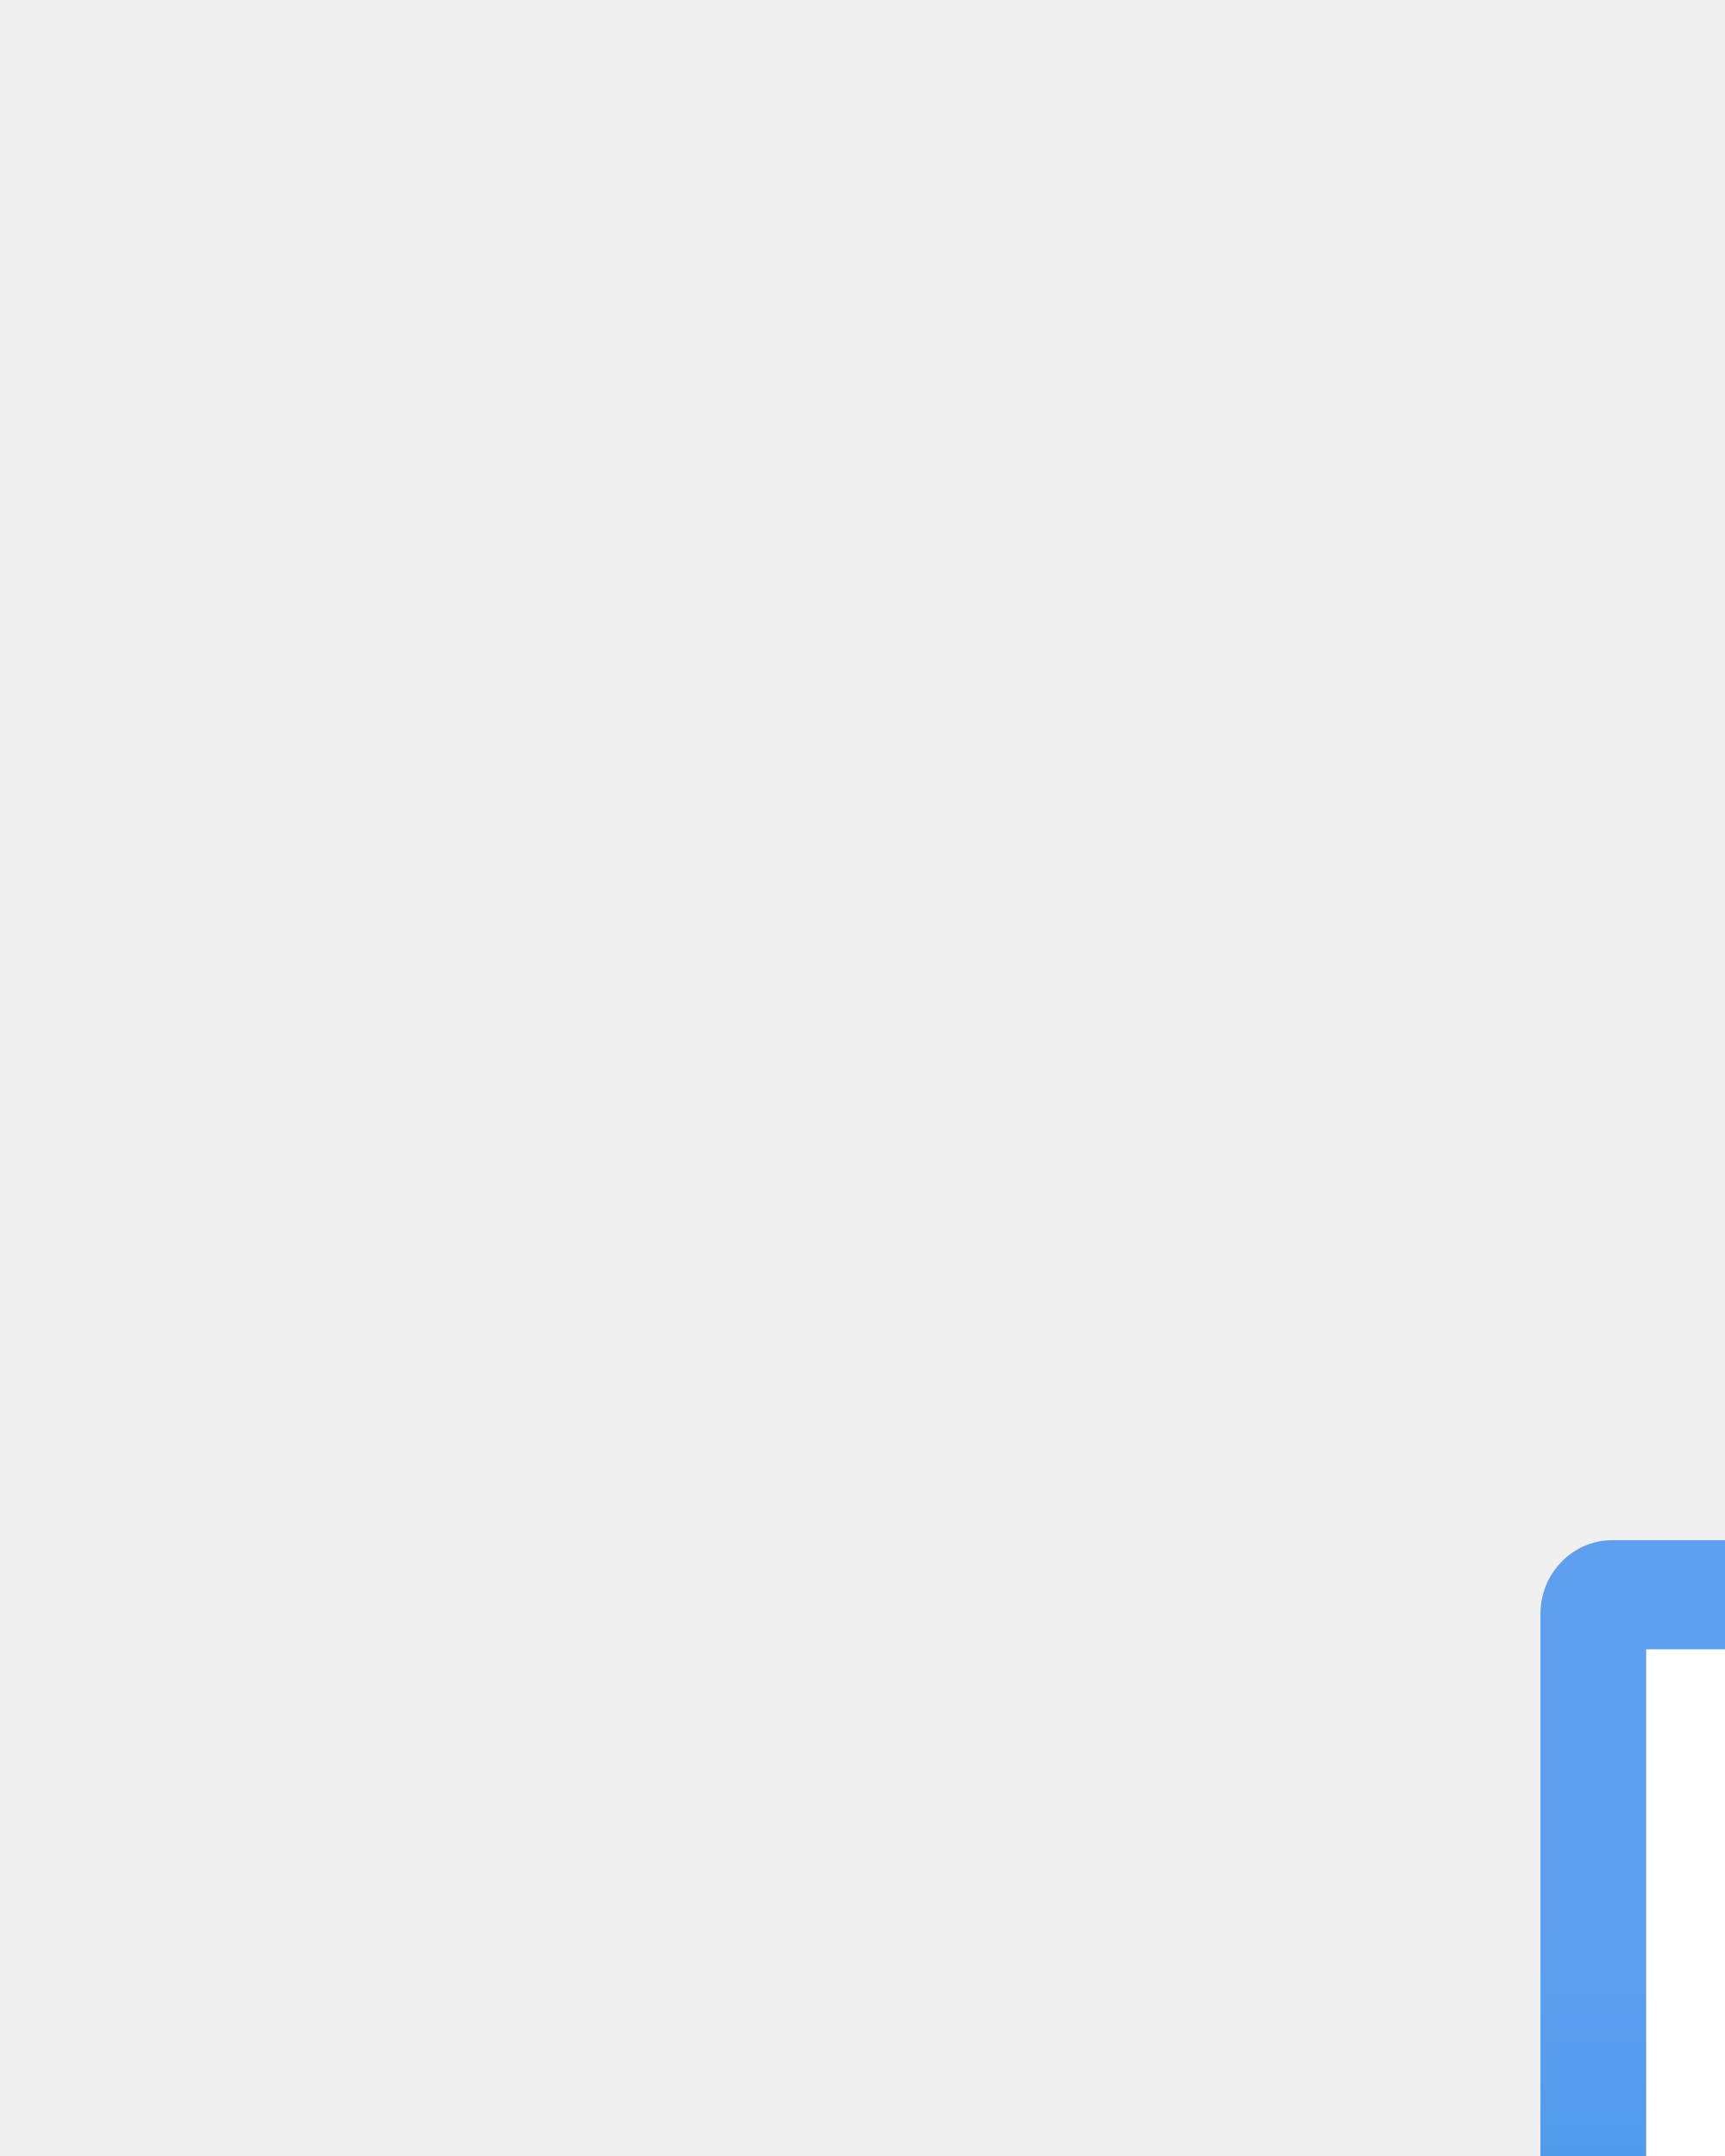
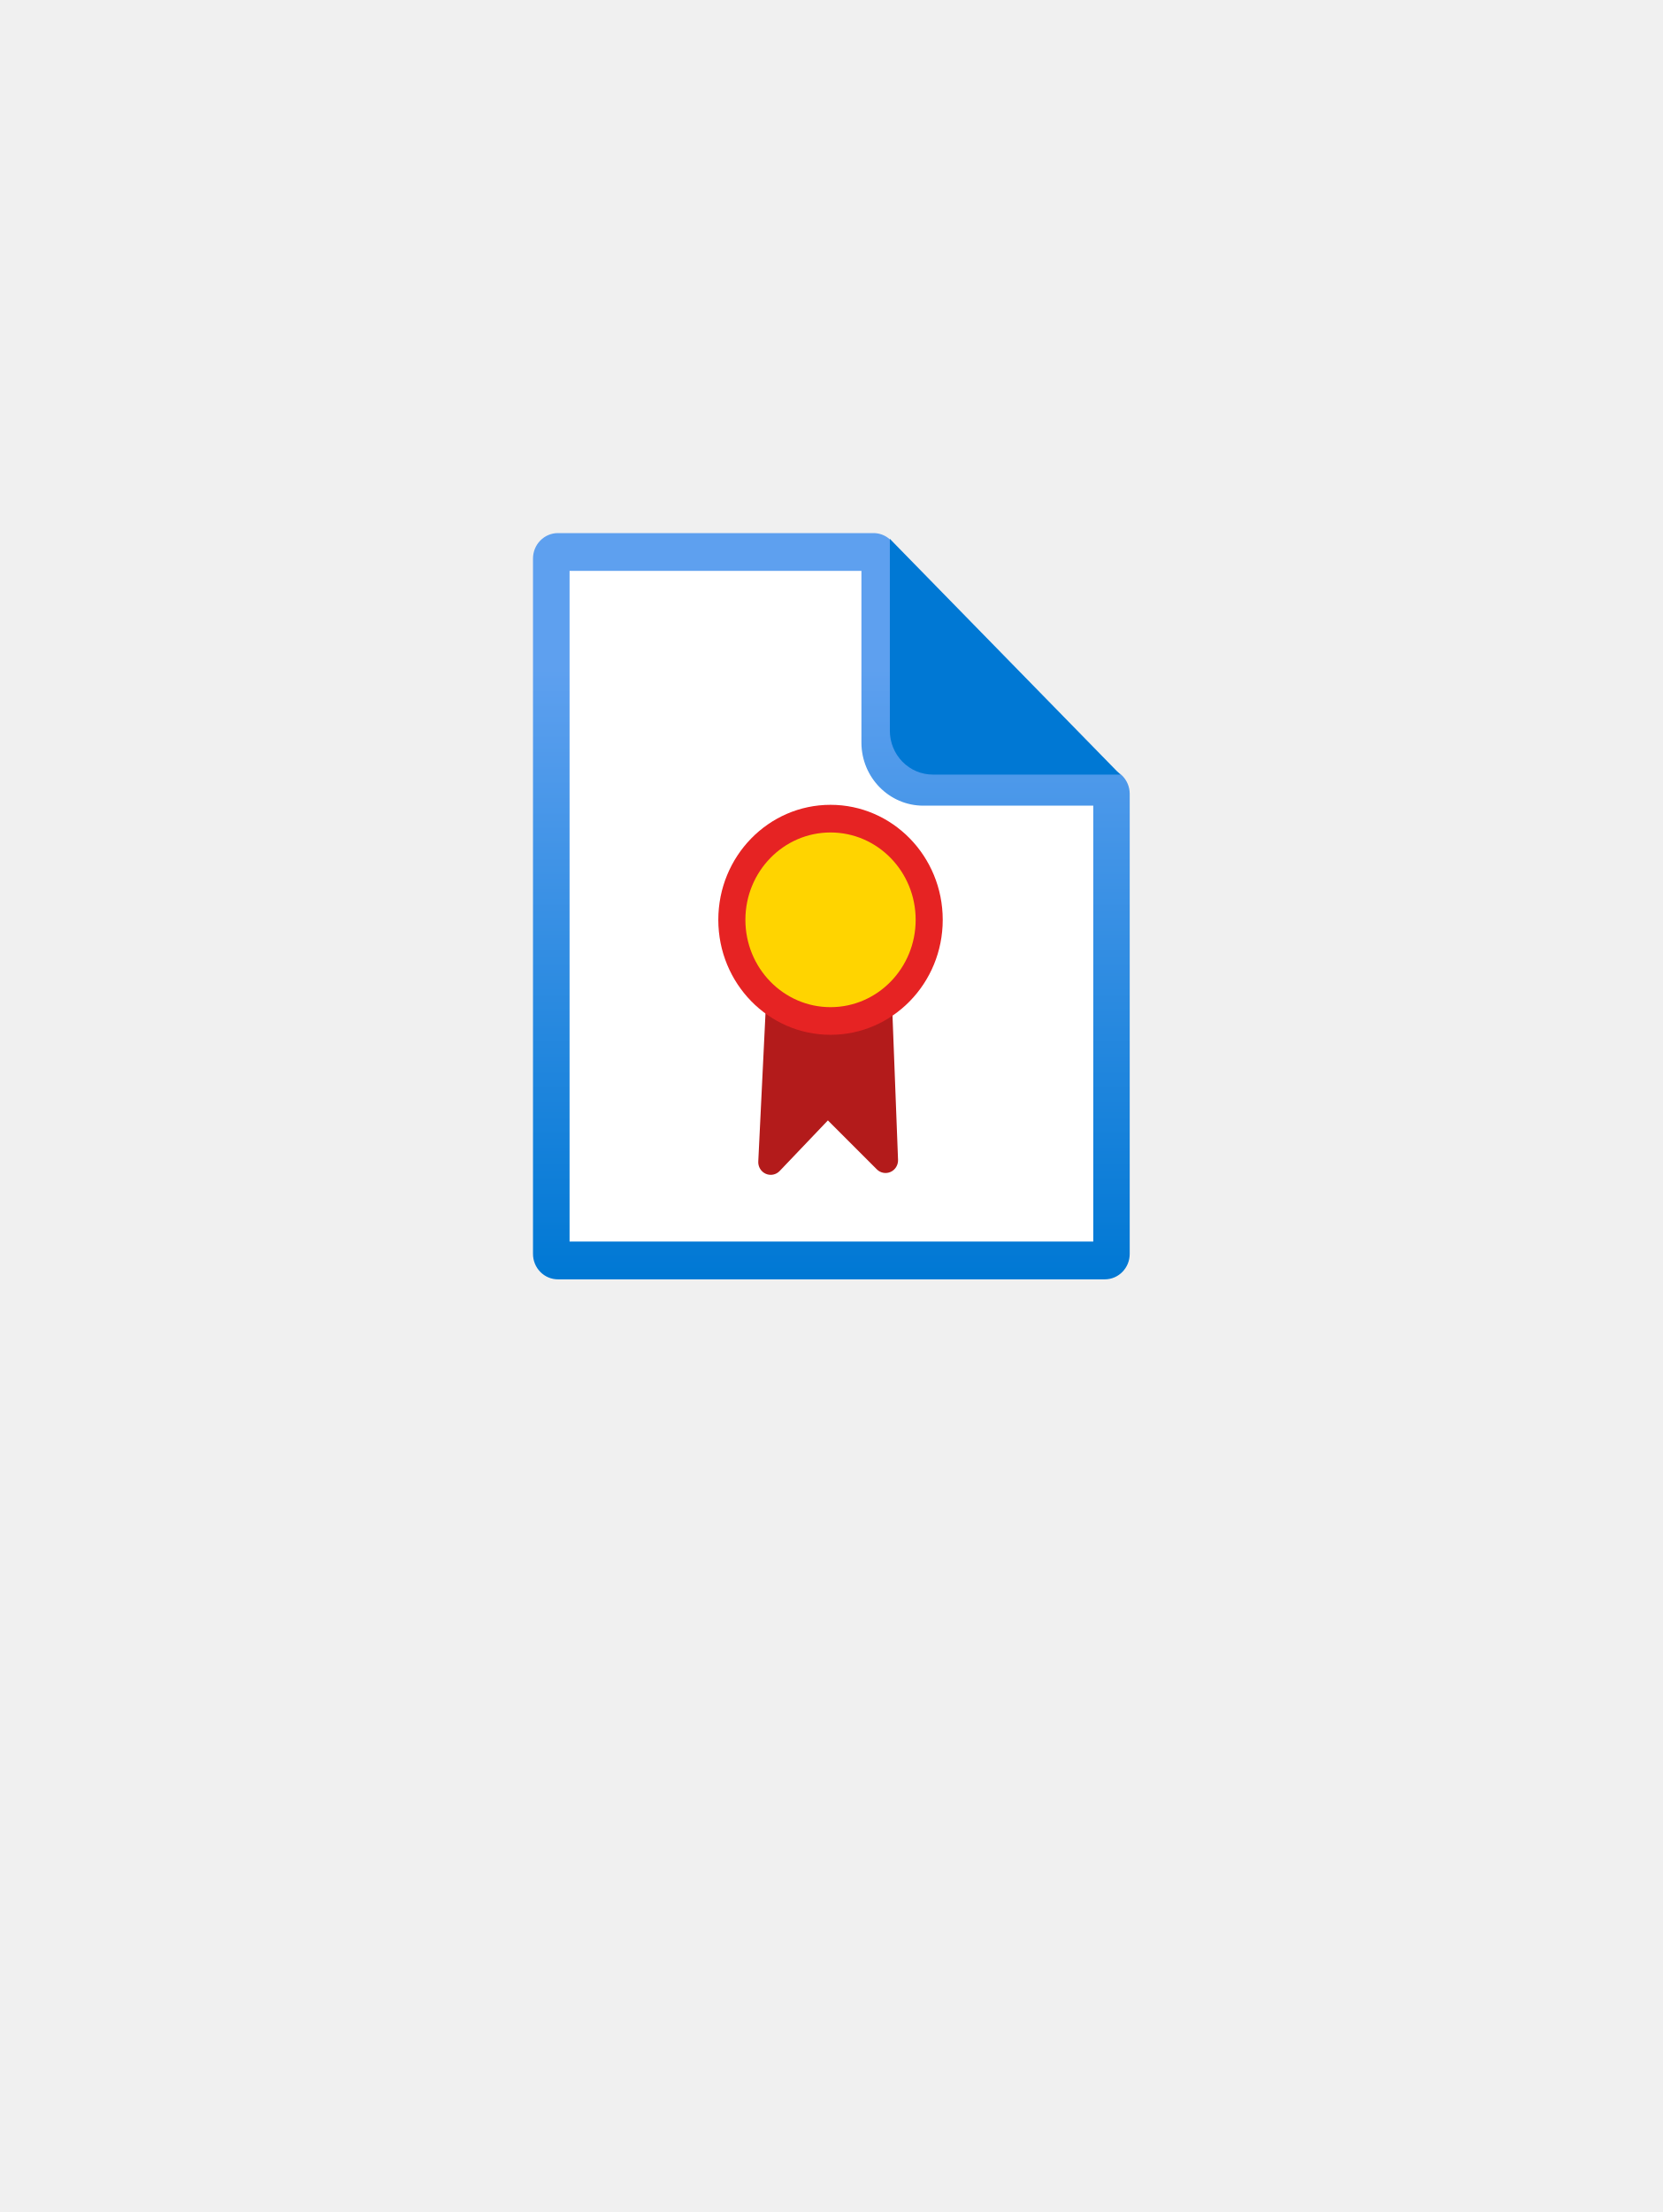
- <svg xmlns="http://www.w3.org/2000/svg" xml:space="preserve" color-interpolation-filters="sRGB" class="st7">
+ <svg xmlns="http://www.w3.org/2000/svg" viewBox="0 0 126.368 168.066" xml:space="preserve" color-interpolation-filters="sRGB" class="st7">
  <style type="text/css">
	
		.st1 {fill:#ffffff;stroke:none;stroke-linecap:butt;stroke-width:40.507}
		.st2 {fill:url(#grad0-8);stroke:none;stroke-linecap:butt;stroke-width:40.507}
		.st3 {fill:#0078d4;stroke:none;stroke-linecap:butt;stroke-width:40.507}
		.st4 {fill:#b31b1b;stroke:none;stroke-linecap:butt;stroke-width:40.507}
		.st5 {fill:#e62323;stroke:none;stroke-linecap:butt;stroke-width:40.507}
		.st6 {fill:#ffd400;stroke:none;stroke-linecap:butt;stroke-width:40.507}
		.st7 {fill:none;fill-rule:evenodd;font-size:12px;overflow:visible;stroke-linecap:square;stroke-miterlimit:3}
	
	</style>
  <defs id="Patterns_And_Gradients">
    <linearGradient id="grad0-8" x1="0" y1="0" x2="1" y2="0" gradientTransform="rotate(-90 0.5 0.5)">
      <stop offset="0" stop-color="#0078d4" stop-opacity="1" />
      <stop offset="0.82" stop-color="#5ea0ef" stop-opacity="1" />
    </linearGradient>
  </defs>
  <g>
    <g id="group3552-1" transform="translate(40.5067,-70.8661)">
      <g id="group3553-2">
        <g id="shape3554-3" transform="translate(0.32676,-0.433534)">
          <path d="M25.62 112.24 L1.86 112.24 A1.863 1.901 -180 0 0 -0 114.14 L0 166.16 A1.863 1.901 -180 0 0 1.86          168.07 L42.84 168.07 A1.863 1.901 -180 0 0 44.7 166.16 L44.7 131.75 A1.895 1.934 -180 0          0 42.84 129.81 L29.25 129.81 A1.83 1.868 0 0 1 27.38 127.91 L27.38 114.14 A1.863 1.901          -180 0 0 25.62 112.24 Z" class="st1" />
        </g>
        <g id="shape3555-5">
          <path d="M24.96 114.24 L24.96 127.31 A4.705 4.802 -180 0 0 29.67 132.08 L42.58 132.08 L42.58 165.2 L2.78          165.2 L2.78 114.24 L24.96 114.24 ZM25.94 111.37 L1.9 111.37 A1.895 1.934 -180 0 0 0 113.31 L0          166.13 A1.895 1.934 -180 0 0 1.9 168.07 L43.46 168.07 A1.895 1.934 -180 0 0 45.35 166.13          L45.35 131.18 A1.895 1.934 -180 0 0 43.46 129.25 L29.67 129.25 A1.895 1.934 0 0 1 27.77          127.31 L27.77 113.31 A1.895 1.934 -180 0 0 25.94 111.37 Z" class="st2" />
        </g>
        <g id="shape3556-9" transform="translate(27.1211,-38.3511)">
          <path d="M17.51 168.07 L0 150.16 L0 164.73 A3.268 3.335 -180 0 0 3.27 168.07 L17.51 168.07 Z" class="st3" />
        </g>
        <g id="shape3557-11" transform="translate(17.1222,-8.01629)">
          <path d="M10.16 155.01 A7.221 7.37 0 0 1 0.59 155.01 L0 167.11 a0.948 0.967 -180 0 0 1.634 0.734          L5.29 164.01 L9.02 167.74 a0.948 0.967 -180 0 0 1.601 -0.734 L10.16 155.01 Z" class="st4" />
        </g>
        <g id="shape3558-13" transform="translate(14.0834,-18.5753)">
          <ellipse cx="8.528" cy="159.328" rx="8.528" ry="8.737" class="st5" />
        </g>
        <g id="shape3559-15" transform="translate(16.142,-20.6762)">
          <ellipse cx="6.47" cy="161.429" rx="6.47" ry="6.636" class="st6" />
        </g>
      </g>
    </g>
  </g>
</svg>
